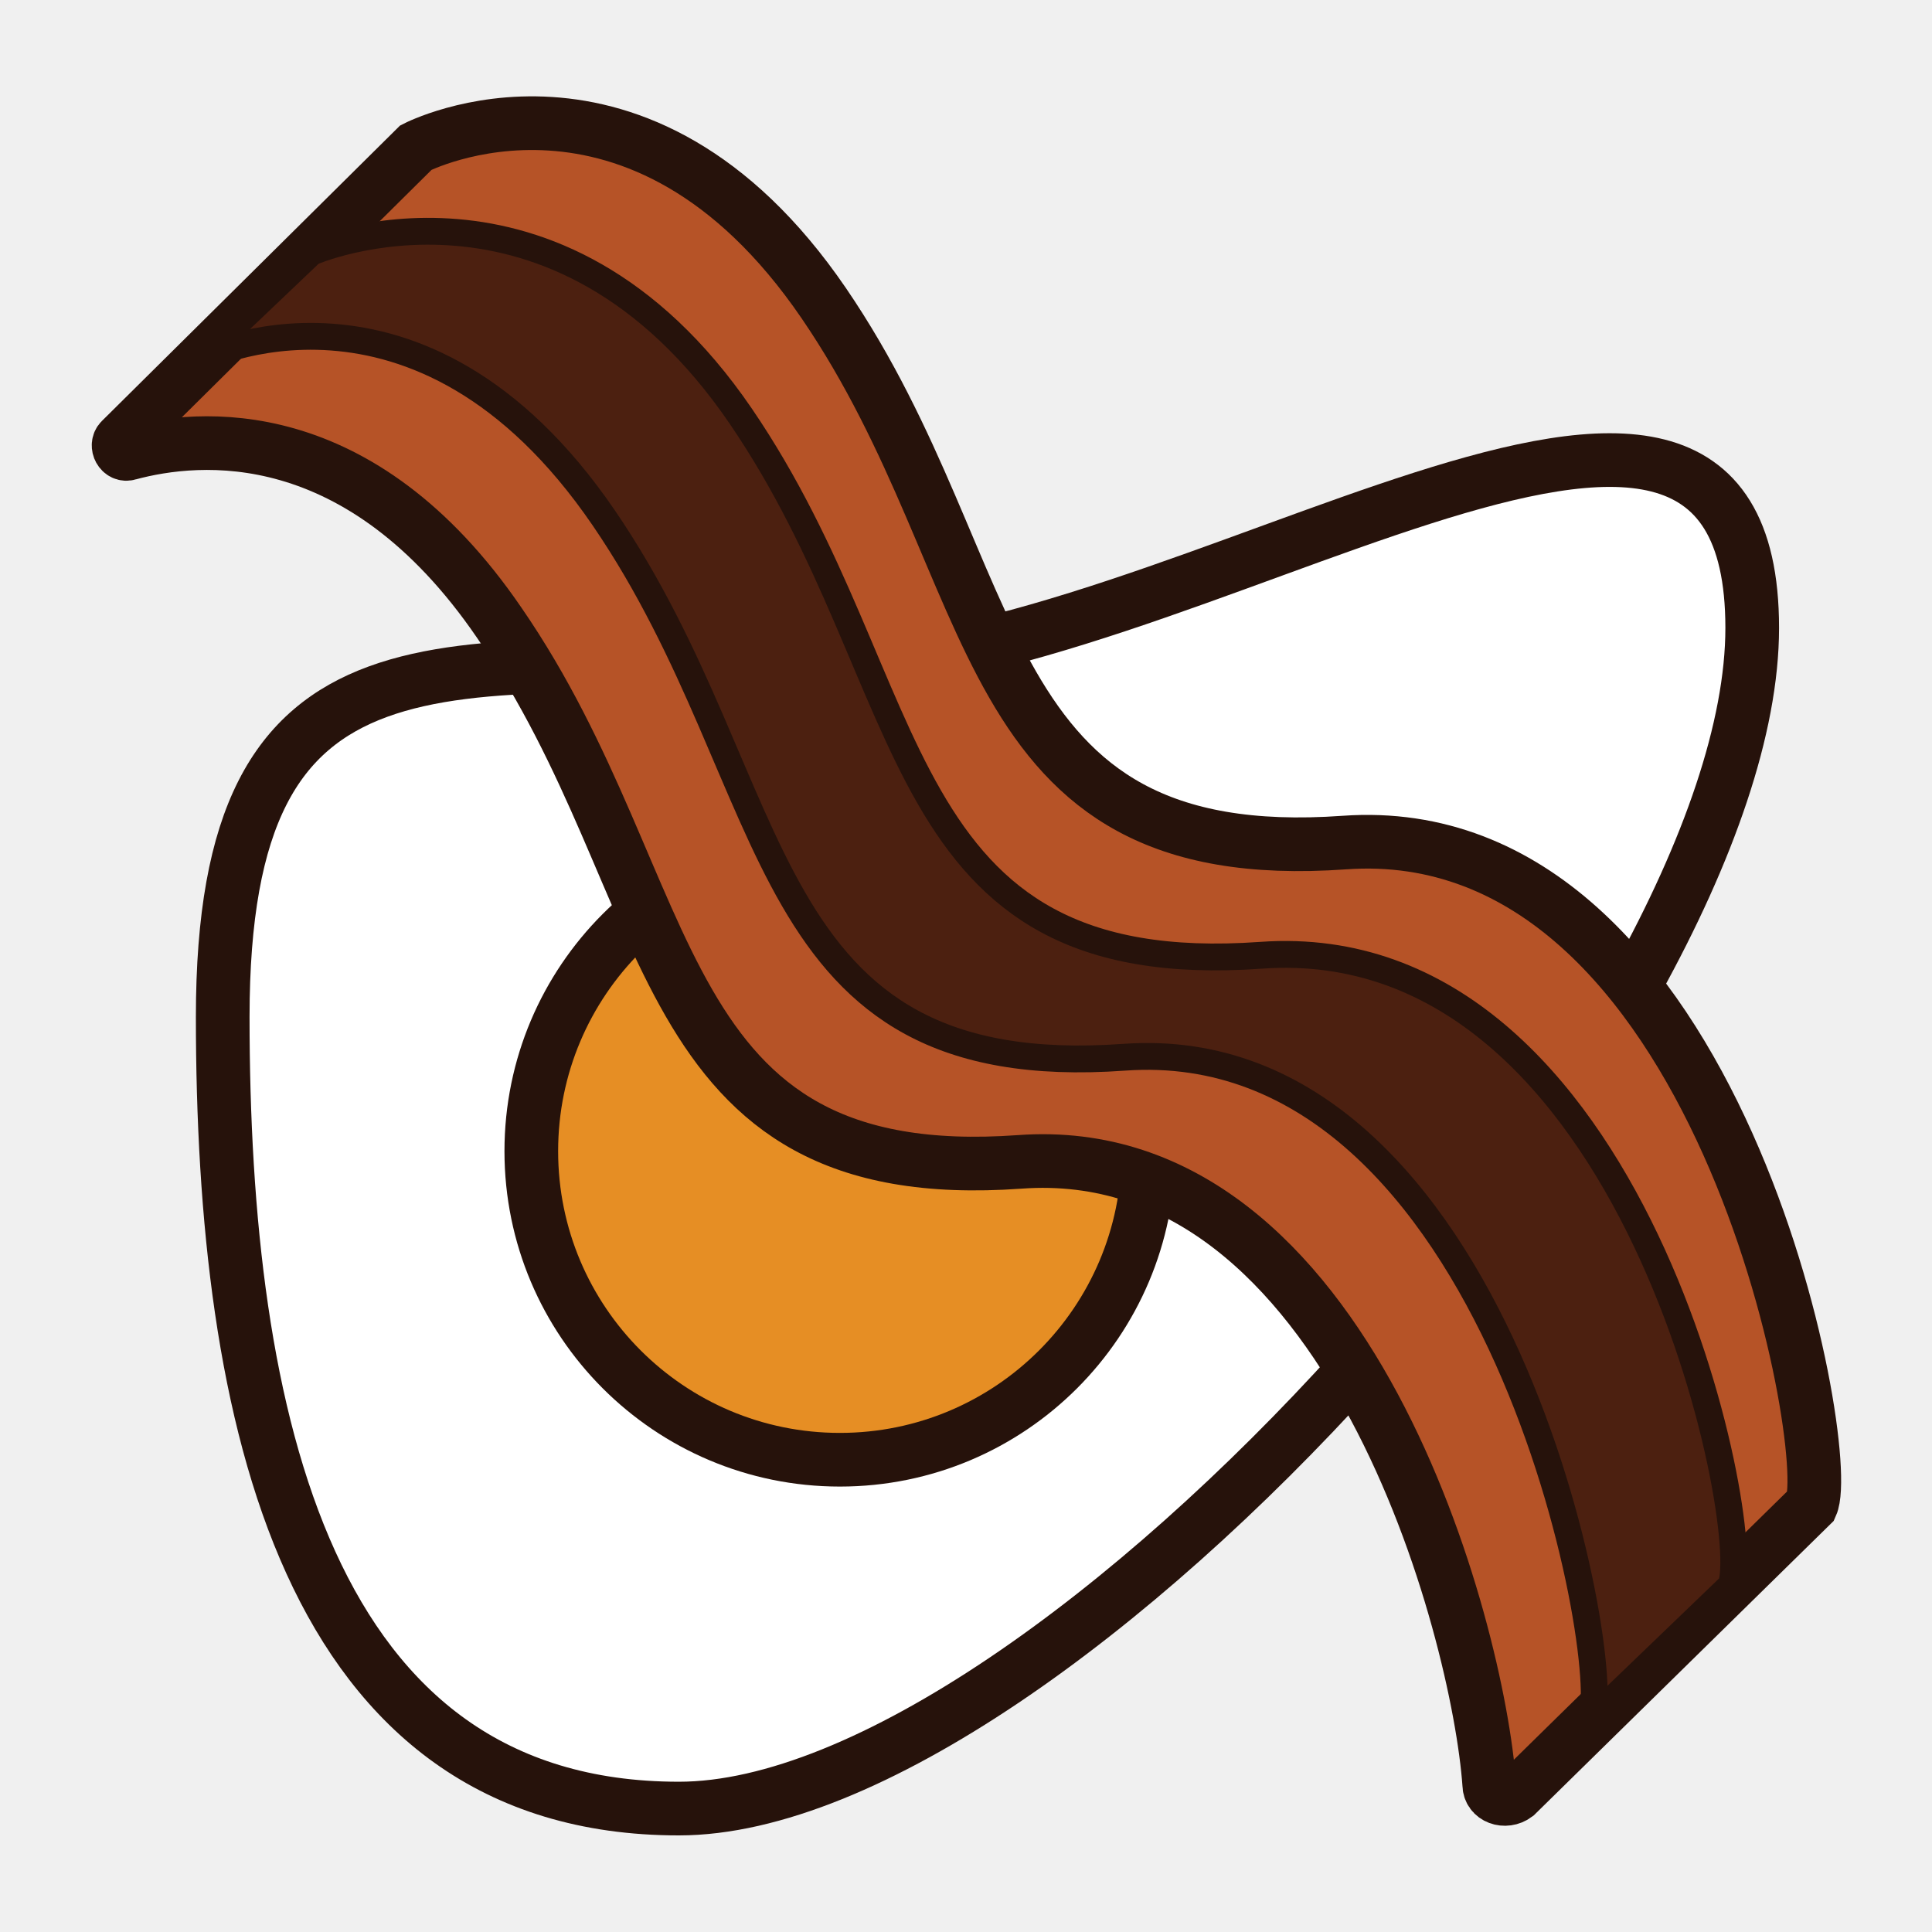
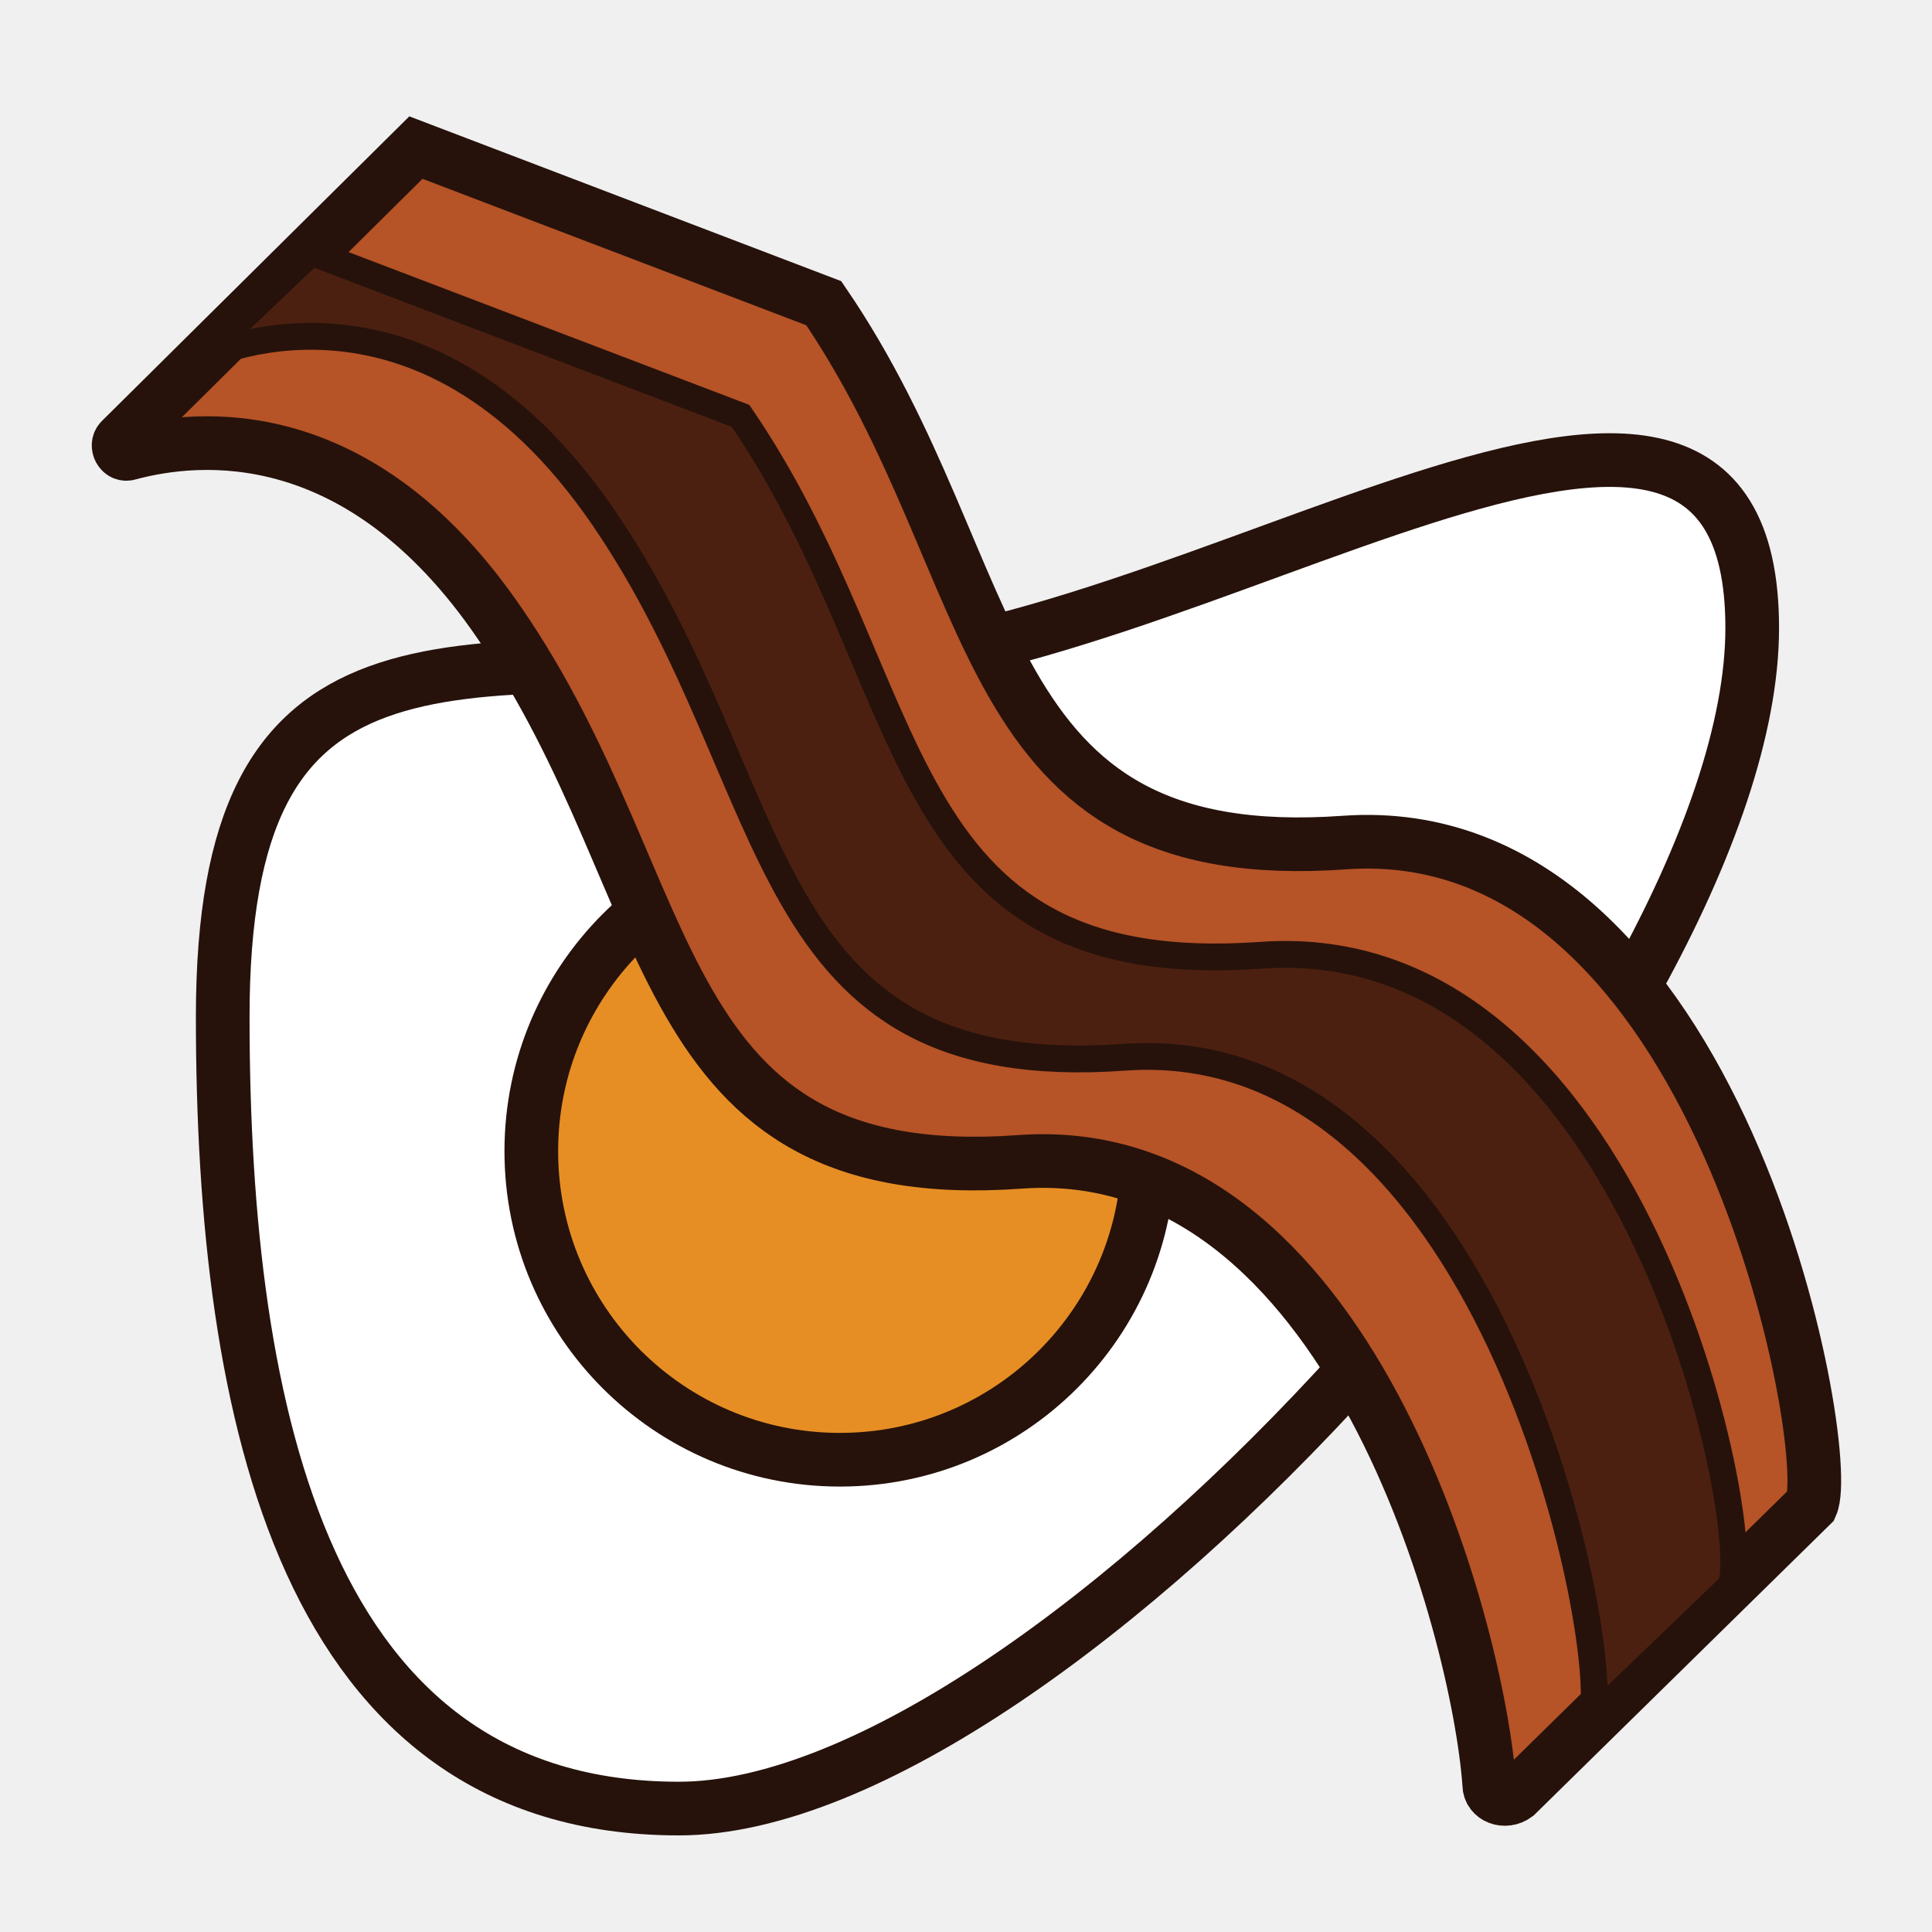
- <svg xmlns="http://www.w3.org/2000/svg" version="1.1" id="Layer_1" x="0px" y="0px" width="72px" height="72px" viewBox="0 0 72 72" style="enable-background:new 0 0 72 72;" xml:space="preserve">
-   <style type="text/css">
- 	.st0{fill:#FFFFFF;stroke:#26120B;stroke-width:2;stroke-miterlimit:10;}
- 	.st1{fill:#E68E24;stroke:#26120B;stroke-width:2;stroke-miterlimit:10;}
- 	.st2{fill:#B65327;stroke:#26120B;stroke-width:2;stroke-miterlimit:10;}
- 	.st3{fill:#4C2010;stroke:#26120B;stroke-miterlimit:10;}
- </style>
-   <g>
-     <path class="st0" d="M8.3,37.9c0,14.9,3.1,29.5,17,29.5s40-29.1,40-44s-21.1,1.5-35,1.5S8.3,22.9,8.3,37.9z" />
-     <circle class="st1" cx="31.3" cy="42.9" r="11.5" />
-     <g>
-       <path class="st2" d="M67.5,56.1c0.9-2-3.4-25.7-17.4-24.7s-12.5-10-19.4-20.1S15.5,5.5,15.5,5.5l-11,10.9c-0.2,0.2,0,0.6,0.3,0.5    c2.6-0.7,8.6-1.3,13.8,6.3c6.9,10,5.5,21.1,19.4,20.1c12.3-0.9,17.1,17.5,17.5,23.2c0,0.5,0.6,0.7,1,0.4L67.5,56.1z" />
-       <path class="st3" d="M64.5,59.1c0.9-2-3.5-24.5-17.5-23.5s-12.5-10-19.4-20.1s-16-6.1-16-6.1l-4.2,4c0,0,8.2-4.2,15.1,5.9    s5.5,21.1,19.4,20.1c14-1,18.3,22.7,17.4,24.7L64.5,59.1z" />
-     </g>
-   </g>
+ <svg xmlns="http://www.w3.org/2000/svg" width="72" height="72" viewBox="0 0 72 72">
+   <style type="text/css">.st0{fill:#FFFFFF;stroke:#26120B;stroke-width:2;stroke-miterlimit:10;} .st1{fill:#E68E24;stroke:#26120B;stroke-width:2;stroke-miterlimit:10;} .st2{fill:#B65327;stroke:#26120B;stroke-width:2;stroke-miterlimit:10;} .st3{fill:#4C2010;stroke:#26120B;stroke-miterlimit:10;}</style>
+   <path class="st0" d="M8.3 37.9c0 14.9 3.1 29.5 17 29.5s40-29.1 40-44-21.1 1.5-35 1.5-22-2-22 13z" />
+   <circle class="st1" cx="31.3" cy="42.9" r="11.5" />
+   <path class="st2" d="M67.5 56.1c.9-2-3.4-25.7-17.4-24.7s-12.5-10-19.4-20.1l-15.2-5.8-11 10.9c-.2.2 0 .6.3.5 2.6-.7 8.6-1.3 13.8 6.3 6.9 10 5.5 21.1 19.4 20.1 12.3-.9 17.1 17.5 17.5 23.2 0 .5.6.7 1 .4l11-10.8z" />
+   <path class="st3" d="M64.5 59.1c.9-2-3.5-24.5-17.5-23.5s-12.5-10-19.4-20.1l-16-6.1-4.2 4s8.2-4.2 15.1 5.9 5.5 21.1 19.4 20.1c14-1 18.3 22.7 17.4 24.7l5.2-5z" />
</svg>
